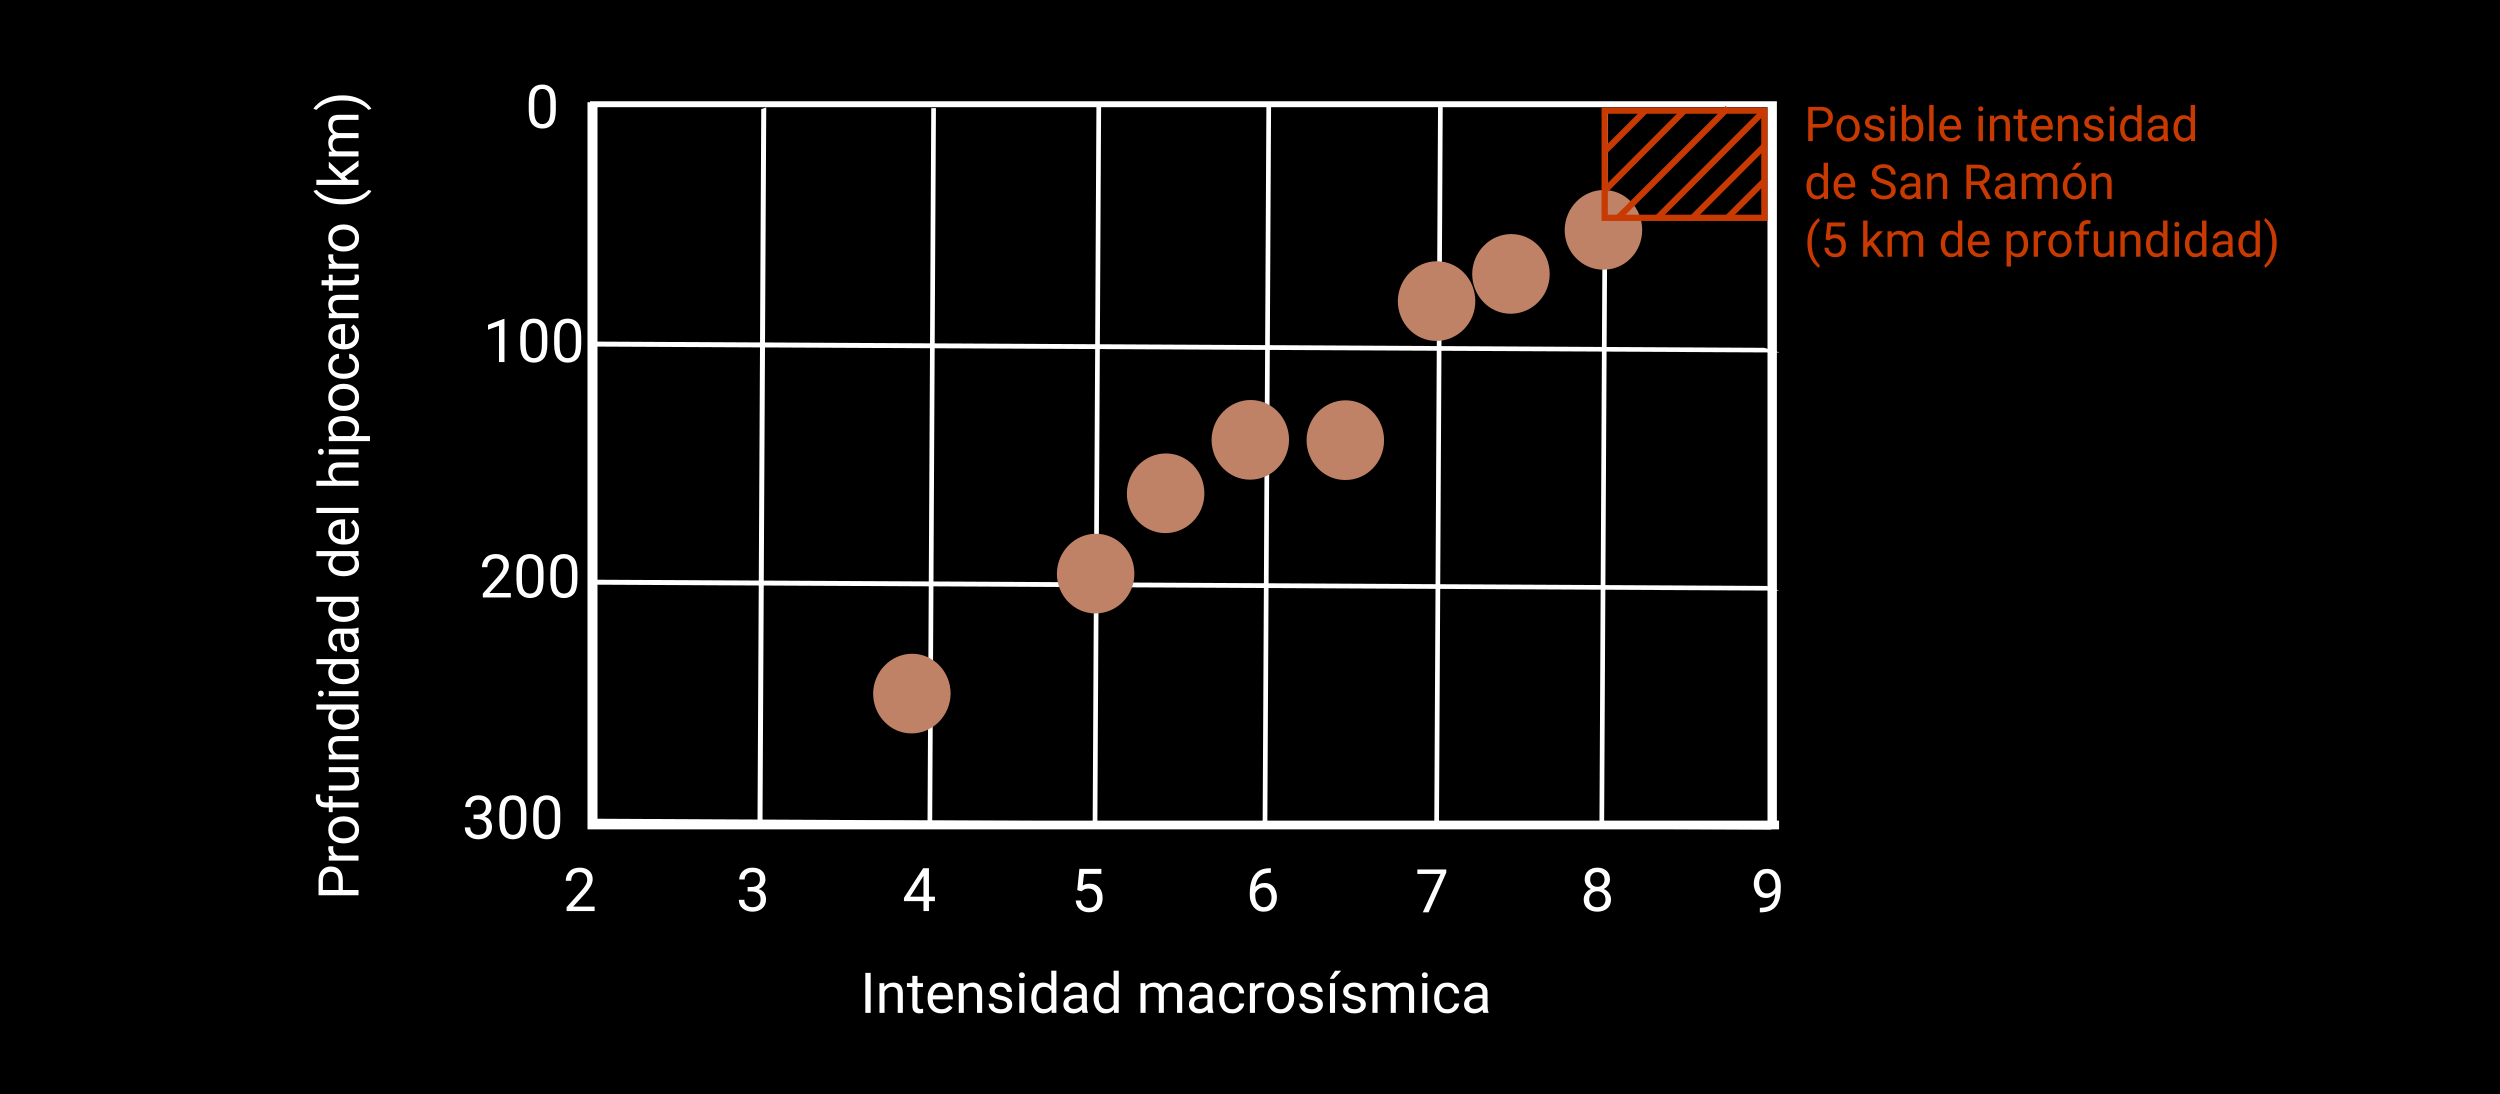
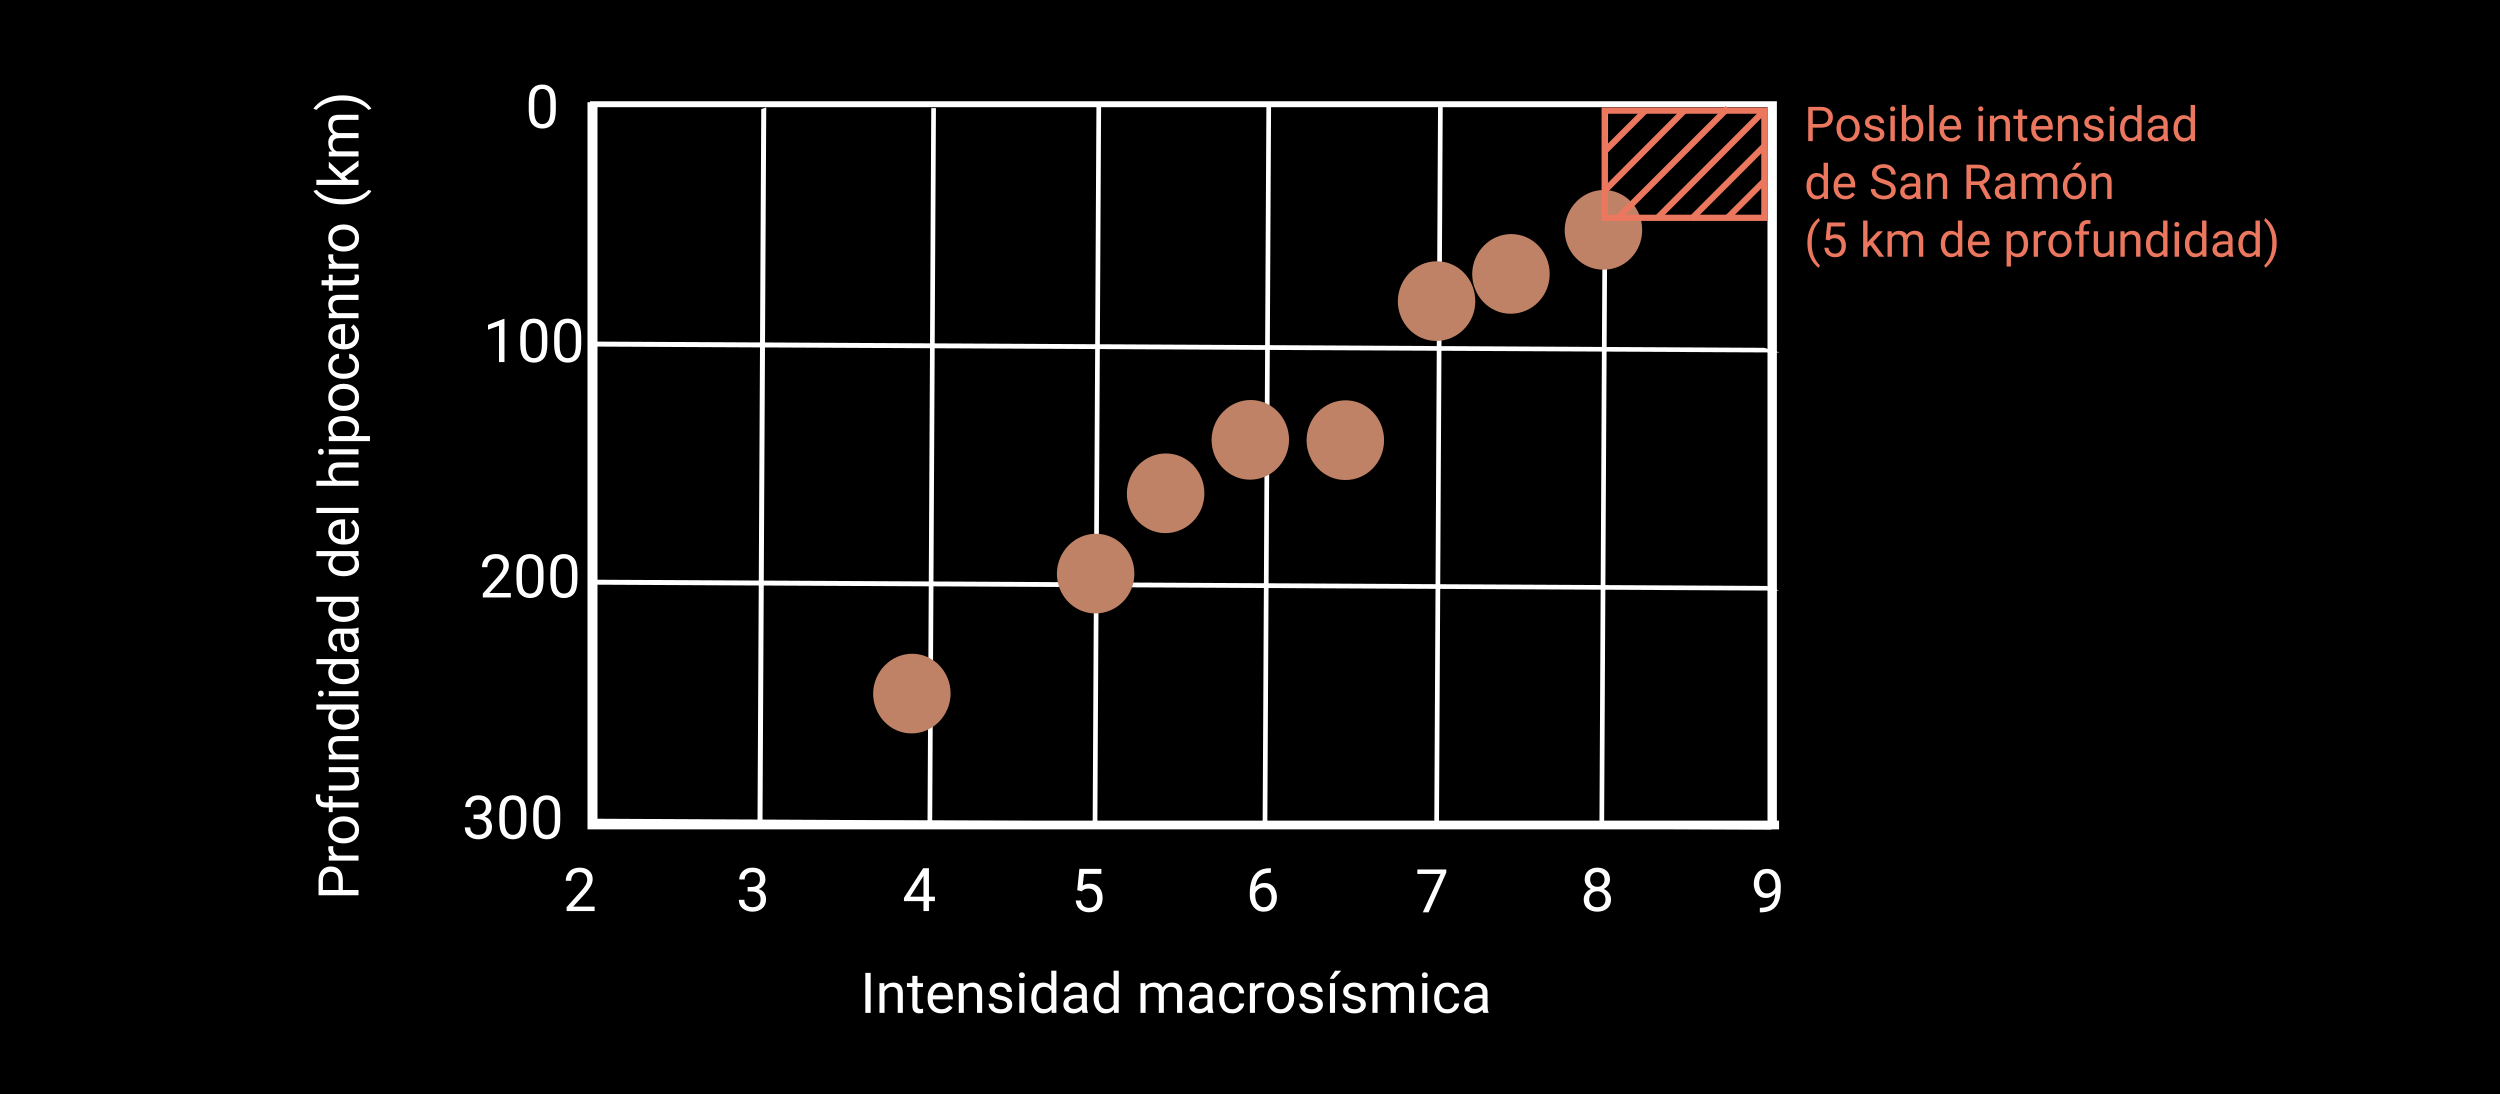
<svg xmlns="http://www.w3.org/2000/svg" version="1.1" id="Layer_1" x="0px" y="0px" viewBox="0 0 800 350" style="enable-background:new 0 0 800 350;" xml:space="preserve">
  <style type="text/css">
	.st0{stroke:#000000;stroke-miterlimit:10;}
	.st1{display:none;}
	.st2{fill:none;}
	.st3{fill:#FFFFFF;}
	.st4{display:none;fill:#020202;}
	.st5{font-family:"Roboto", sans-serif;}
	.st6{font-size:18px;}
	.st7{enable-background:new    ;}
	.st8{fill:#BF8266;}
- 	.st9{fill:#C83A02;}
+ 	.st9{fill:#EC775F;}
	.st10{font-size:15.436px;}
	.st11{font-size:19.295px;}
- 	.st12{fill:none;stroke:#C83A02;stroke-width:2;stroke-miterlimit:10;}
+ 	.st12{fill:none;stroke:#EC775F;stroke-width:2;stroke-miterlimit:10;}
</style>
  <rect x="-24.5" y="-19.9" class="st0" width="848.3" height="390.1" />
  <g id="Layer_2_xA0_Image_00000037654257152618241980000007088080592892120465_" class="st1">
</g>
  <g id="Layer_19">
    <g>
      <line class="st2" x1="188.2" y1="110.1" x2="564.6" y2="112.1" />
      <line class="st2" x1="189" y1="186.3" x2="565.3" y2="188.3" />
      <rect x="377.9" y="75.6" transform="matrix(5.211857e-03 -1 1 5.211857e-03 112.8611 640.9963)" class="st3" width="1.5" height="376.4" />
      <rect x="398" y="149.1" transform="matrix(5.212038e-03 -1 1 5.212038e-03 360.6412 662.1362)" class="st3" width="230.3" height="1.5" />
      <rect x="345.1" y="148.7" transform="matrix(5.212038e-03 -1 1 5.212038e-03 308.4706 608.8826)" class="st3" width="230.3" height="1.5" />
      <rect x="290.2" y="148.4" transform="matrix(5.212038e-03 -1 1 5.212038e-03 254.1311 553.7467)" class="st3" width="230.3" height="1.5" />
      <rect x="235.8" y="147.7" transform="matrix(5.212038e-03 -1 1 5.212038e-03 200.7276 498.6379)" class="st3" width="230.3" height="1.5" />
      <polygon class="st3" points="299.5,34.6 298.3,263.7 296.8,264.9 298,34.6   " />
      <polygon class="st3" points="245.2,34.4 244,263.7 242.4,263.7 243.6,34.9   " />
      <polygon class="st3" points="565.3,187.5 569.3,189 190.8,187.1 189,185.5   " />
      <polygon class="st3" points="564.5,111.3 569.5,112.8 189.2,110.9 189.2,109.3   " />
    </g>
    <polyline class="st4" points="190,48.3 184.2,34 190,48.3 190,48.3 190,48.3 190,48.3 190,48.3 463.6,49.7 463.7,34 184.2,34  " />
    <polygon class="st4" points="188.4,59.4 463.5,60.9 463.7,25.6 184.3,24.1  " />
  </g>
  <g id="Intensidad_macrosísmica">
    <text transform="matrix(0 -1 1 0 114.7299 287.977)" class="st3 st5 st6">Profundidad del hipocentro (km)</text>
  </g>
  <g id="Ellipse_4_copy_00000063621551632687848970000007370558732931525274_" class="st7">
    <g id="Ellipse_4_copy_00000000204826328553431890000017995142725332356262_">
      <g>
        <path class="st8" d="M412.5,140.8c0-7.1-5.5-12.8-12.3-12.8s-12.4,5.7-12.5,12.7c0,7.1,5.5,12.8,12.3,12.8     S412.4,147.9,412.5,140.8z" />
      </g>
    </g>
    <g id="Ellipse_4_copy_00000112597452017549015360000004812133592395440319_">
      <g>
        <path class="st8" d="M385.4,157.9c0-7.1-5.5-12.8-12.3-12.8c-6.9,0-12.4,5.7-12.5,12.7s5.5,12.8,12.3,12.8S385.4,165,385.4,157.9     z" />
      </g>
    </g>
    <g id="Ellipse_4_copy_00000018955619829962719600000005333004631398420615_">
      <g>
        <path class="st8" d="M442.9,140.9c0-7.1-5.5-12.8-12.3-12.8c-6.9,0-12.4,5.7-12.5,12.7c0,7.1,5.5,12.8,12.3,12.8     C437.3,153.7,442.9,148,442.9,140.9z" />
      </g>
    </g>
    <g id="Ellipse_4_copy_00000161618634673708738230000009235615977739114630_">
      <g>
        <path class="st8" d="M472.1,96.4c0-7.1-5.5-12.8-12.3-12.8s-12.4,5.7-12.5,12.7c0,7.1,5.5,12.8,12.3,12.8S472.1,103.5,472.1,96.4     z" />
      </g>
    </g>
    <g id="Ellipse_4_copy_00000038410221028271347100000010417946382977712272_">
      <g>
        <path class="st8" d="M304.2,222c0-7.1-5.5-12.8-12.3-12.8s-12.4,5.7-12.5,12.7c0,7.1,5.5,12.8,12.3,12.8S304.1,229,304.2,222z" />
      </g>
    </g>
  </g>
  <g id="Layer_16">
    <path class="st3" d="M568.6,262.6V34.3l0,0v-1.9H188.8v0.3H188v229.9v2v0.8h381.3v-2.8H568.6L568.6,262.6z M191.2,34.3h374.4v228.3   H191.2V34.3z" />
  </g>
  <g id="Distancia_hipocentral__x28_KM_x29_">
    <text transform="matrix(1 0 0 1 275.2986 324.1119)" class="st3 st5 st6">Intensidad macrosísmica</text>
  </g>
  <g id="Hipocentro_San_Ramón__x28_5KM_x29_">
    <text transform="matrix(1 0 0 1 577.3512 45.1597)" class="st9 st5 st10">Posible intensidad</text>
    <text transform="matrix(1 0 0 1 577.3512 63.6597)" class="st9 st5 st10">de San Ramón </text>
    <text transform="matrix(1 0 0 1 577.3512 82.1597)" class="st9 st5 st10">(5 km de profundidad)</text>
  </g>
  <g id="_x39__xA0_Image_00000057123193409576788950000003016012307312303531_">
    <text transform="matrix(1 0 0 1 168.1158 40.9536)" class="st3 st5 st11">0</text>
    <text transform="matrix(1 0 0 1 154.5539 115.8584)" class="st3 st5 st11">100</text>
    <text transform="matrix(1 0 0 1 153.3412 191.1953)" class="st3 st5 st11">200</text>
    <text transform="matrix(1 0 0 1 147.8488 268.3925)" class="st3 st5 st11">300</text>
    <text transform="matrix(1 0 0 1 180.1559 291.5512)" class="st3 st5 st11">2</text>
    <text transform="matrix(1 0 0 1 235.5478 291.5514)" class="st3 st5 st11">3</text>
    <text transform="matrix(1 0 0 1 288.7637 291.5508)" class="st3 st5 st11">4</text>
    <text transform="matrix(1 0 0 1 342.763 291.7488)" class="st3 st5 st11">5</text>
    <text transform="matrix(1 0 0 1 398.6891 291.5511)" class="st3 st5 st11">6</text>
    <text transform="matrix(1 0 0 1 452.8147 291.9458)" class="st3 st5 st11">7</text>
    <text transform="matrix(1 0 0 1 505.7437 291.5511)" class="st3 st5 st11">8</text>
    <text transform="matrix(1 0 0 1 560.2716 291.9463)" class="st3 st5 st11">9</text>
  </g>
  <g id="Ellipse_4_copy_00000017482599905094187250000017256526317136413595_">
    <g>
      <path class="st8" d="M363,183.6c0-7.1-5.5-12.8-12.3-12.8s-12.4,5.7-12.5,12.7c0,7.1,5.5,12.8,12.3,12.8S363,190.7,363,183.6z" />
    </g>
  </g>
  <g id="Ellipse_4_copy_00000139994531642089260870000015325412503247188362_">
    <g>
      <path class="st8" d="M495.9,87.7c0-7.1-5.5-12.8-12.3-12.8s-12.4,5.7-12.5,12.7c0,7.1,5.5,12.8,12.3,12.8    C490.3,100.4,495.9,94.7,495.9,87.7z" />
    </g>
  </g>
  <g id="Ellipse_4_copy_00000109723412170874510920000002082392608864829327_">
    <g>
      <path class="st8" d="M525.5,73.6c0-7.1-5.5-12.8-12.3-12.8s-12.4,5.7-12.5,12.7s5.5,12.8,12.3,12.8    C519.9,86.4,525.5,80.7,525.5,73.6z" />
    </g>
  </g>
  <polygon class="st12" points="564.6,69.7 553.1,69.7 513.5,69.7 513.5,35.4 564.6,35.4 564.6,57.9 " />
  <line class="st12" x1="564.6" y1="57.9" x2="552.9" y2="69.6" />
  <line class="st12" x1="564.6" y1="46.7" x2="541.2" y2="70.1" />
  <line class="st12" x1="564.6" y1="35.4" x2="530.5" y2="69.6" />
  <line class="st12" x1="552.9" y1="34.6" x2="517.9" y2="69.6" />
  <line class="st12" x1="539" y1="35.4" x2="513.9" y2="60.6" />
  <line class="st12" x1="526.5" y1="35.4" x2="513.4" y2="48.5" />
</svg>
